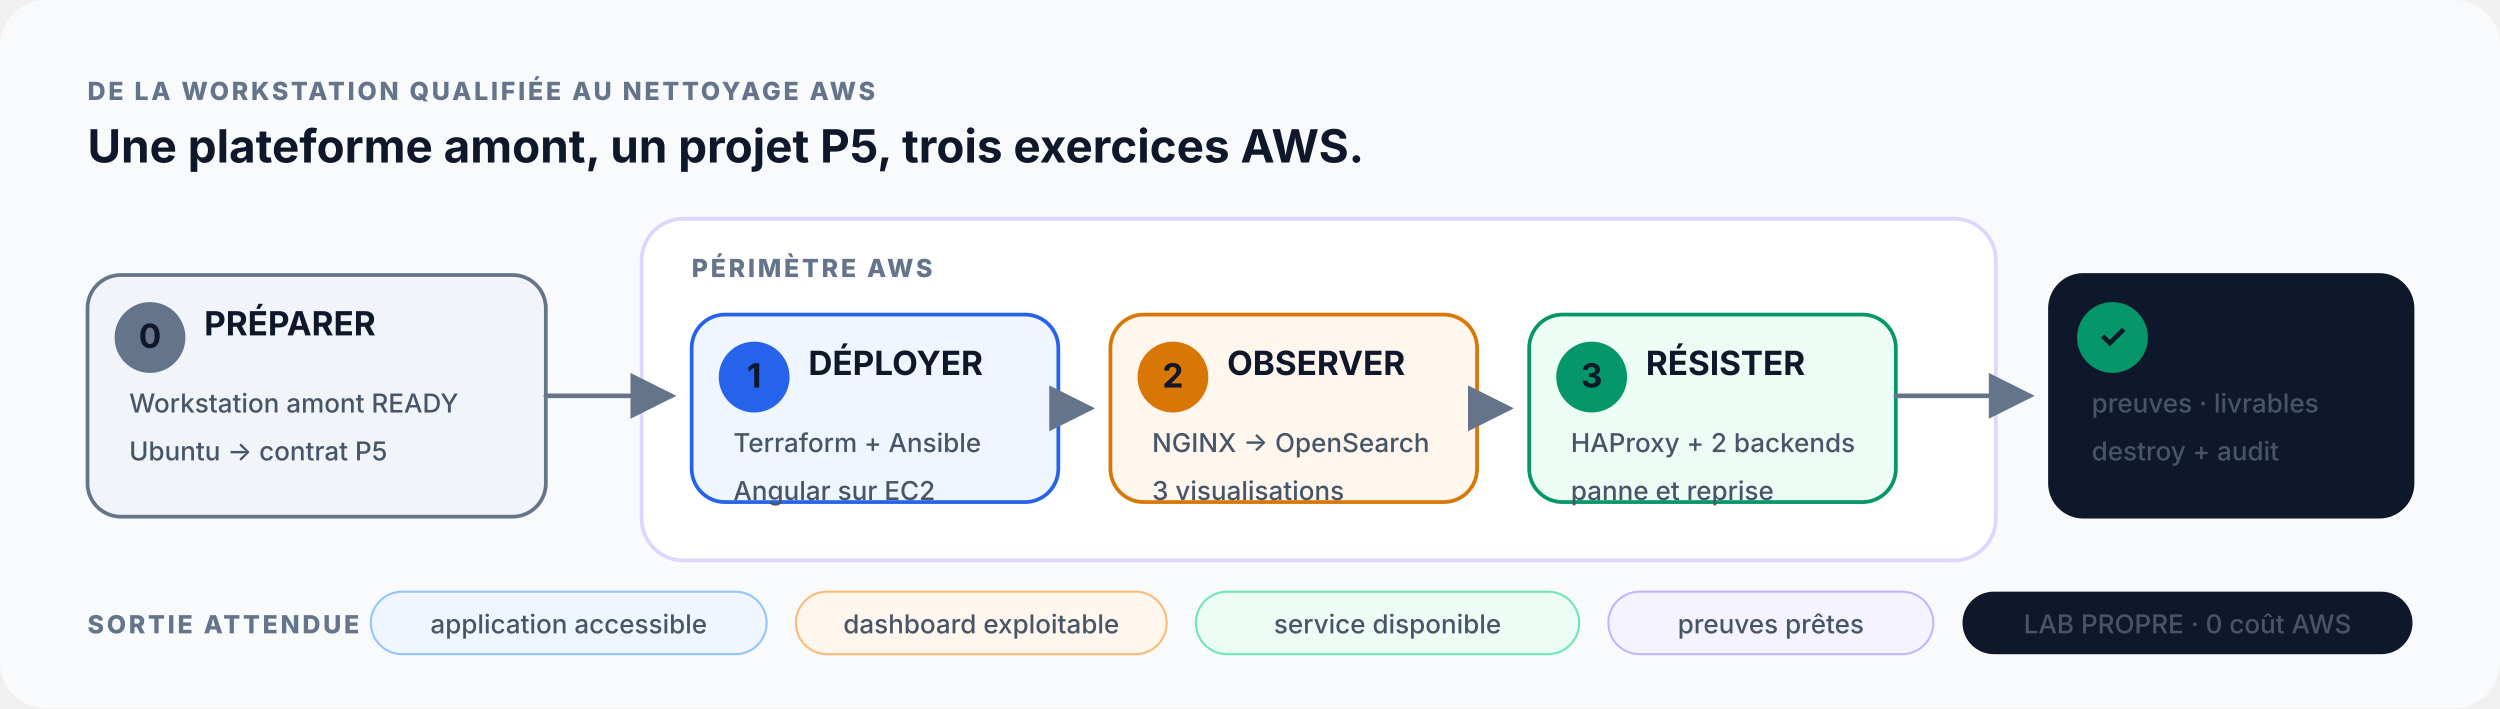
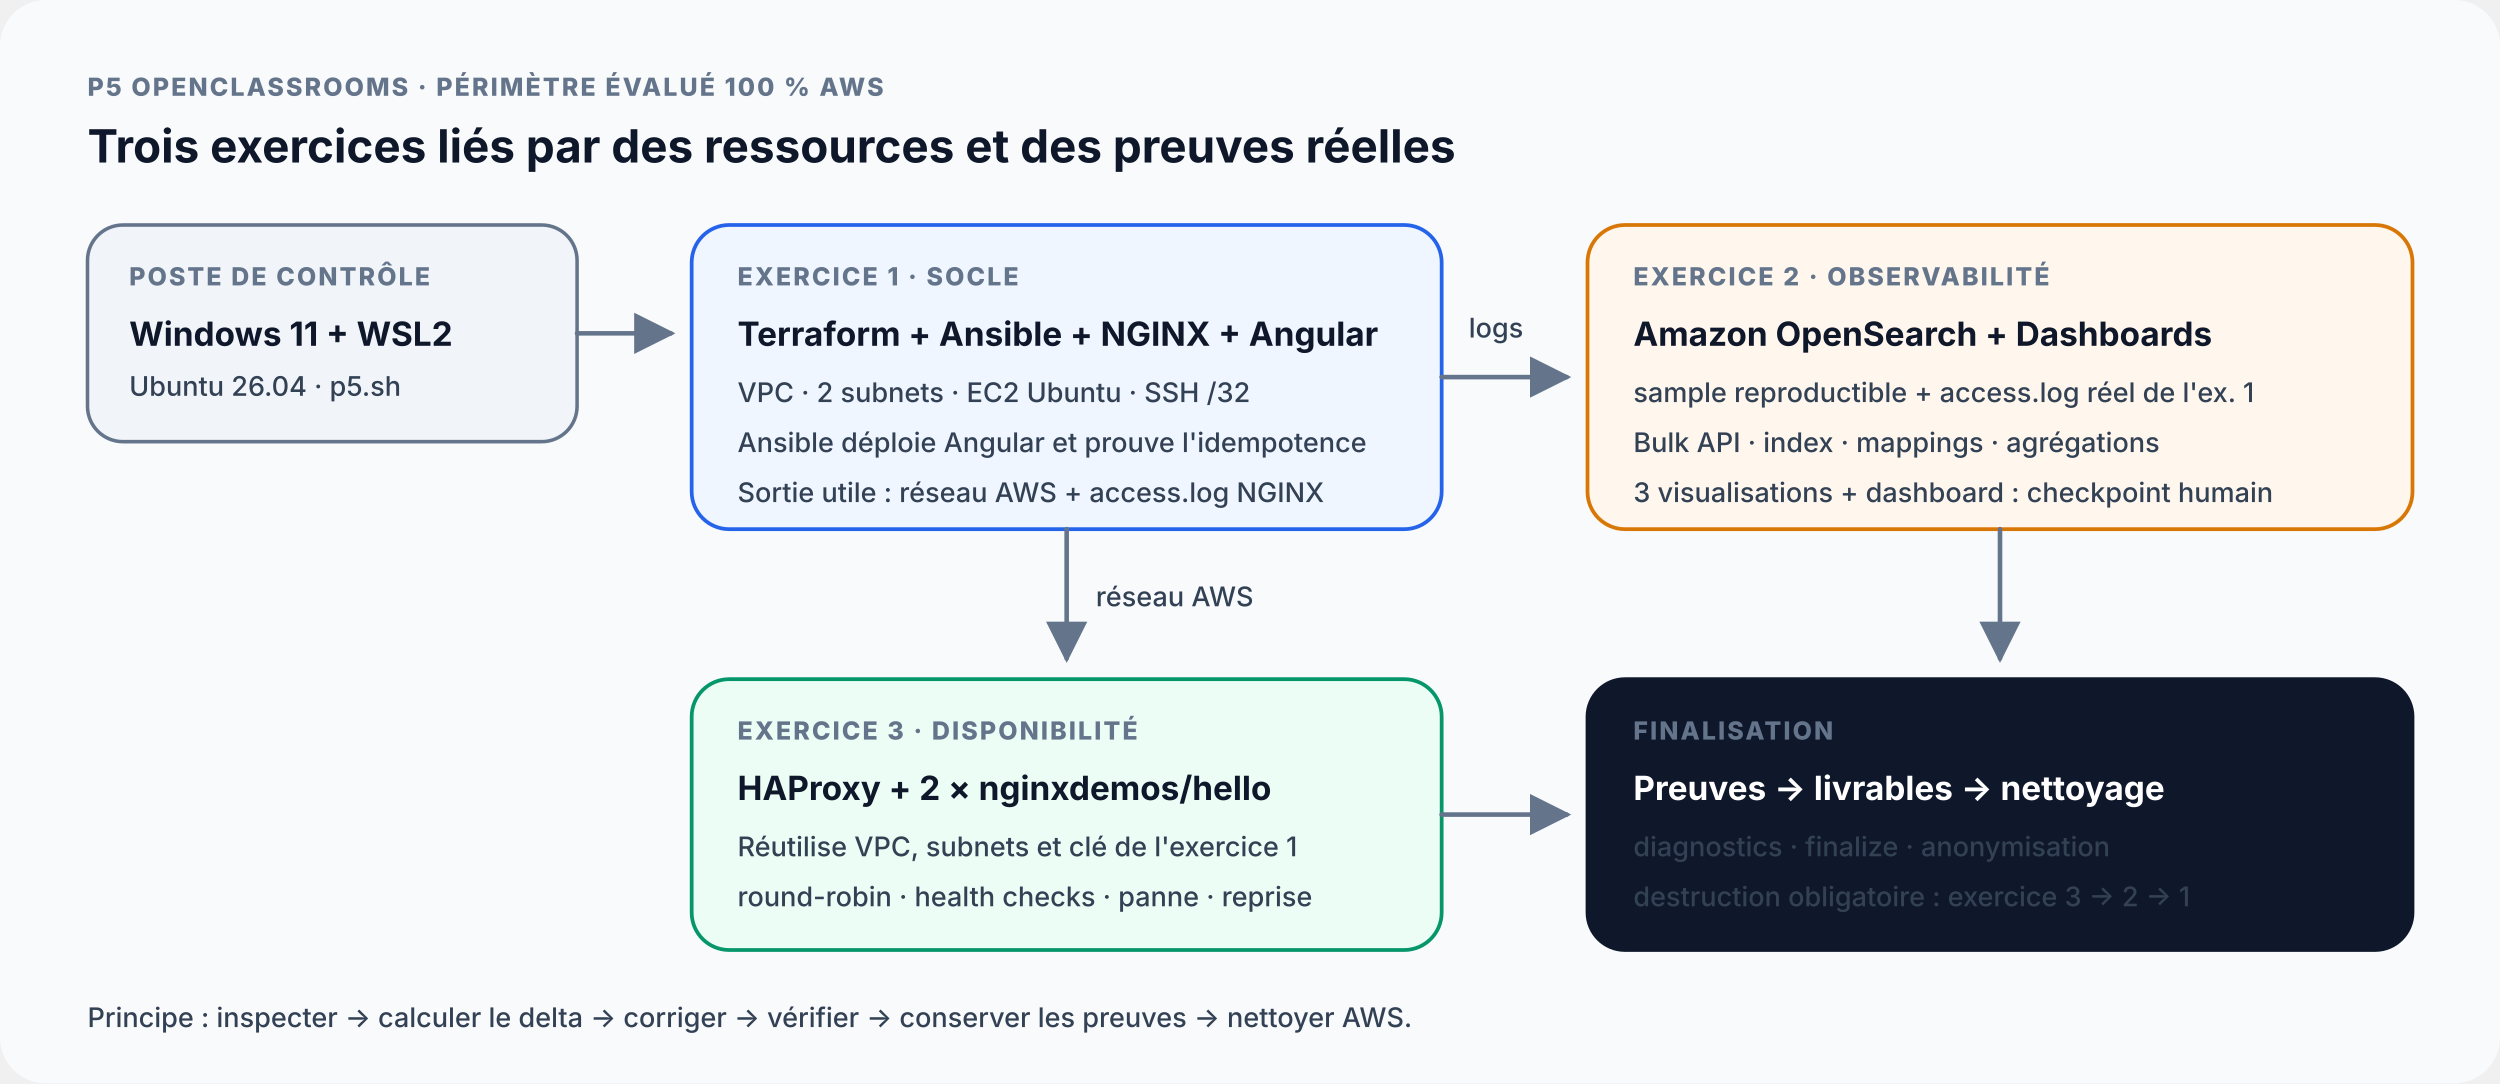
- <svg xmlns="http://www.w3.org/2000/svg" width="1200" height="340" viewBox="0 0 1200 340" role="img" aria-labelledby="title desc" preserveAspectRatio="xMidYMid meet">
+ <svg xmlns="http://www.w3.org/2000/svg" width="1200" height="520" viewBox="0 0 1200 520" role="img" aria-labelledby="title desc">
  <defs>
-     <marker id="arrow" markerWidth="10" markerHeight="10" refX="8.8" refY="5" orient="auto">
-       <path d="M0 0L10 5L0 10Z" fill="#64748b" />
+     <marker id="a" markerWidth="9" markerHeight="9" refX="8" refY="4.5" orient="auto">
+       <path d="M0 0L9 4.5L0 9Z" fill="#64748b" />
    </marker>
  </defs>
-   <style>text{font-family:Inter,ui-sans-serif,system-ui,-apple-system,BlinkMacSystemFont,"Segoe UI",sans-serif}.h{font-size:22px;font-weight:750;fill:#0f172a}.k{font-size:12px;font-weight:800;letter-spacing:1.3px;fill:#64748b}.t{font-size:16px;font-weight:750;fill:#0f172a}.b{font-size:14px;font-weight:600;fill:#334155}.s{font-size:12.5px;font-weight:500;fill:#475569}.arrow{fill:none;stroke:#64748b;stroke-width:2.2;stroke-linecap:round;stroke-linejoin:round;marker-end:url(#arrow)}</style>
-   <rect width="1200" height="340" rx="22" fill="#f8fafc" />
-   <text x="42" y="48" class="k">DE LA WORKSTATION QUALIFIÉE AU NETTOYAGE AWS</text>
-   <text x="42" y="78" class="h">Une plateforme amont, un projet P5, trois exercices AWS.</text>
-   <rect x="308" y="105" width="650" height="164" rx="20" fill="#fff" stroke="#ddd6fe" stroke-width="1.8" />
-   <text x="332" y="133" class="k" fill="#7c3aed">PÉRIMÈTRE AWS</text>
-   <rect x="42" y="132" width="220" height="116" rx="16" fill="#f1f5f9" stroke="#64748b" stroke-width="1.8" />
-   <circle cx="72" cy="162" r="17" fill="#64748b" />
-   <text x="72" y="167" class="t" text-anchor="middle" fill="#fff">0</text>
-   <text x="98" y="161" class="t">PRÉPARER</text>
-   <text x="62" y="198" class="s">Workstation amont READY</text>
-   <text x="62" y="221" class="s">Ubuntu → contrat P5</text>
-   <rect x="332" y="151" width="176" height="90" rx="16" fill="#eff6ff" stroke="#2563eb" stroke-width="1.8" />
-   <circle cx="362" cy="181" r="17" fill="#2563eb" />
-   <text x="362" y="186" class="t" text-anchor="middle" fill="#fff">1</text>
-   <text x="388" y="180" class="t">DÉPLOYER</text>
-   <text x="352" y="217" class="s">Terraform + Ansible</text>
-   <text x="352" y="240" class="s">Angular sur EC2</text>
-   <rect x="533" y="151" width="176" height="90" rx="16" fill="#fff7ed" stroke="#d97706" stroke-width="1.8" />
-   <circle cx="563" cy="181" r="17" fill="#d97706" />
-   <text x="563" y="186" class="t" text-anchor="middle" fill="#fff">2</text>
-   <text x="589" y="180" class="t">OBSERVER</text>
-   <text x="553" y="217" class="s">NGINX → OpenSearch</text>
-   <text x="553" y="240" class="s">3 visualisations</text>
-   <rect x="734" y="151" width="176" height="90" rx="16" fill="#ecfdf5" stroke="#059669" stroke-width="1.8" />
-   <circle cx="764" cy="181" r="17" fill="#059669" />
-   <text x="764" y="186" class="t" text-anchor="middle" fill="#fff">3</text>
-   <text x="790" y="180" class="t">RÉSISTER</text>
-   <text x="754" y="217" class="s">HAProxy + 2 backends</text>
-   <text x="754" y="240" class="s">panne et reprise</text>
-   <rect x="984" y="132" width="174" height="116" rx="16" fill="#0f172a" stroke="#0f172a" stroke-width="1.8" />
-   <circle cx="1014" cy="162" r="17" fill="#059669" />
-   <text x="1014" y="167" class="t" text-anchor="middle" fill="#fff">✓</text>
-   <text x="1040" y="161" class="t" fill="#fff">FINALISER</text>
-   <text x="1004" y="198" class="s" fill="#cbd5e1">preuves · livrables</text>
-   <text x="1004" y="221" class="s" fill="#cbd5e1">destroy + audit</text>
-   <path d="M262 190H322" class="arrow" />
-   <path d="M508 196H523" class="arrow" />
-   <path d="M709 196H724" class="arrow" />
-   <path d="M910 190H974" class="arrow" />
-   <text x="42" y="304" class="k">SORTIE ATTENDUE</text>
-   <rect x="178" y="284" width="190" height="30" rx="15" fill="#eff6ff" stroke="#93c5fd" />
-   <text x="273" y="304" class="s" text-anchor="middle" fill="#1d4ed8">application accessible</text>
-   <rect x="382" y="284" width="178" height="30" rx="15" fill="#fff7ed" stroke="#fdba74" />
-   <text x="471" y="304" class="s" text-anchor="middle" fill="#b45309">dashboard exploitable</text>
-   <rect x="574" y="284" width="184" height="30" rx="15" fill="#ecfdf5" stroke="#6ee7b7" />
-   <text x="666" y="304" class="s" text-anchor="middle" fill="#047857">service disponible</text>
-   <rect x="772" y="284" width="156" height="30" rx="15" fill="#f5f3ff" stroke="#c4b5fd" />
-   <text x="850" y="304" class="s" text-anchor="middle" fill="#6d28d9">preuves prêtes</text>
-   <rect x="942" y="284" width="216" height="30" rx="15" fill="#0f172a" />
-   <text x="1050" y="304" class="s" text-anchor="middle" fill="#fff">LAB PROPRE · 0 coût AWS</text>
+   <style>text{font-family:Inter,ui-sans-serif,system-ui,-apple-system,"Segoe UI",sans-serif}.h{font-size:22px;font-weight:750;fill:#0f172a}.k{font-size:12px;font-weight:800;letter-spacing:1px;fill:#64748b}.t{font-size:16px;font-weight:750;fill:#0f172a}.s{font-size:13px;font-weight:550;fill:#334155}.w{fill:#fff}.ar{fill:none;stroke:#64748b;stroke-width:2.2;stroke-linecap:round;stroke-linejoin:round;marker-end:url(#a)}</style>
+   <rect width="1200" height="520" rx="22" fill="#f8fafc" />
+   <text x="42" y="46" class="k">P5 OPENCLASSROOMS · PÉRIMÈTRE ÉVALUÉ 100 % AWS</text>
+   <text x="42" y="78" class="h">Trois exercices liés par des ressources et des preuves réelles</text>
+   <rect x="42" y="108" width="235" height="104" rx="17" fill="#f1f5f9" stroke="#64748b" stroke-width="1.7" />
+   <text x="62" y="137" class="k">POSTE DE CONTRÔLE</text>
+   <text x="62" y="166" class="t">Windows 11 + WSL2</text>
+   <text x="62" y="190" class="s">Ubuntu 26.04 · p5.sh</text>
+   <rect x="332" y="108" width="360" height="146" rx="18" fill="#eff6ff" stroke="#2563eb" stroke-width="1.8" />
+   <text x="354" y="137" class="k">EXERCICE 1 · SOCLE</text>
+   <text x="354" y="166" class="t">Terraform + Ansible + NGINX + Angular</text>
+   <text x="354" y="193" class="s">VPC · 2 subnets · EC2 Ubuntu · SSH /32</text>
+   <text x="354" y="217" class="s">Ansible déploie Angular et prouve l'idempotence</text>
+   <text x="354" y="241" class="s">Sortie utile : réseau AWS + access.log NGINX</text>
+   <rect x="762" y="108" width="396" height="146" rx="18" fill="#fff7ed" stroke="#d97706" stroke-width="1.8" />
+   <text x="784" y="137" class="k">EXERCICE 2 · OBSERVABILITÉ</text>
+   <text x="784" y="166" class="t">Amazon OpenSearch + Dashboards</text>
+   <text x="784" y="193" class="s">sample reproductible + access.log réel de l'ex. 1</text>
+   <text x="784" y="217" class="s">Bulk API · index · mappings · agrégations</text>
+   <text x="784" y="241" class="s">3 visualisations + dashboard : checkpoint humain</text>
+   <rect x="332" y="326" width="360" height="130" rx="18" fill="#ecfdf5" stroke="#059669" stroke-width="1.8" />
+   <text x="354" y="355" class="k">EXERCICE 3 · DISPONIBILITÉ</text>
+   <text x="354" y="384" class="t">HAProxy + 2 × nginxdemos/hello</text>
+   <text x="354" y="411" class="s">Réutilise VPC, subnets et clé de l'exercice 1</text>
+   <text x="354" y="435" class="s">round-robin · health checks · panne · reprise</text>
+   <rect x="762" y="326" width="396" height="130" rx="18" fill="#0f172a" stroke="#0f172a" stroke-width="1.8" />
+   <text x="784" y="355" class="k" fill="#cbd5e1">FINALISATION</text>
+   <text x="784" y="384" class="t w">Preuves → livrables → nettoyage</text>
+   <text x="784" y="411" class="s" fill="#cbd5e1">diagnostics · finalize · anonymisation</text>
+   <text x="784" y="435" class="s" fill="#cbd5e1">destruction obligatoire : exercice 3 → 2 → 1</text>
+   <path d="M277 160H322" class="ar" />
+   <path d="M692 181H752" class="ar" />
+   <path d="M512 254V316" class="ar" />
+   <path d="M692 391H752" class="ar" />
+   <path d="M960 254V316" class="ar" />
+   <text x="705" y="162" class="s">logs</text>
+   <text x="526" y="291" class="s">réseau AWS</text>
+   <text x="42" y="493" class="s">Principe : inspecter → calculer le delta → corriger → vérifier → conserver les preuves → nettoyer AWS.</text>
</svg>
